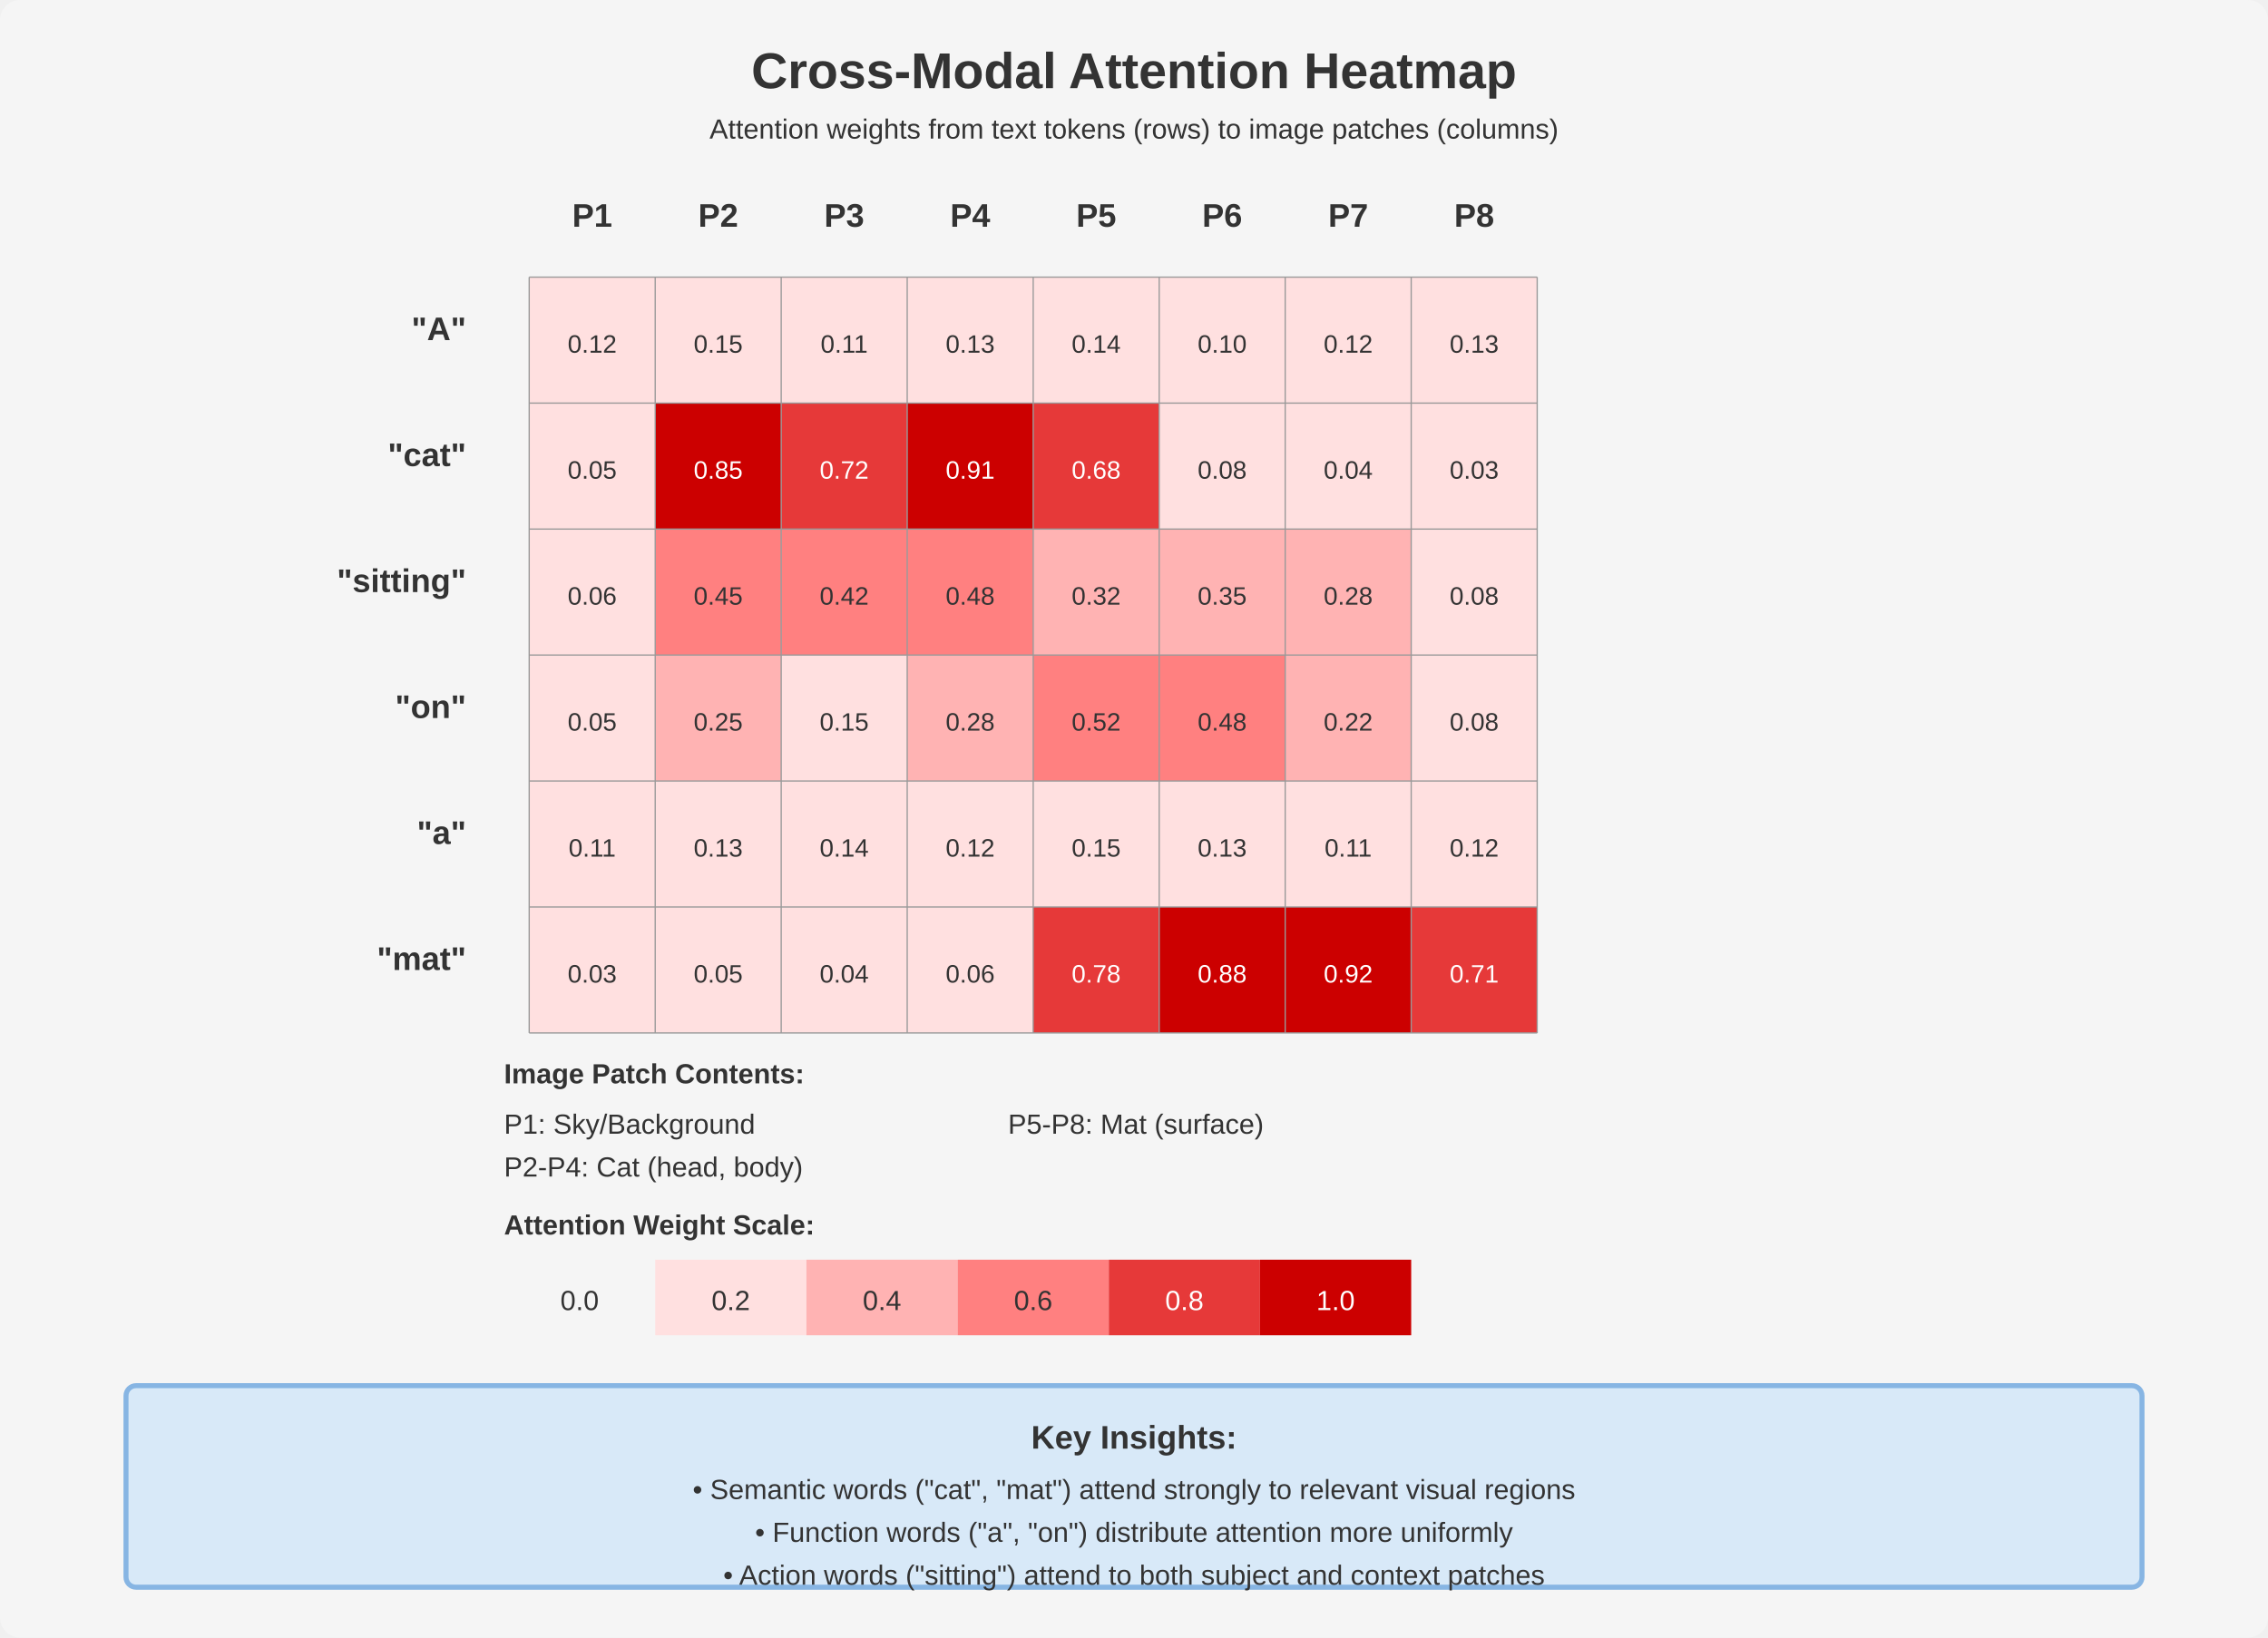
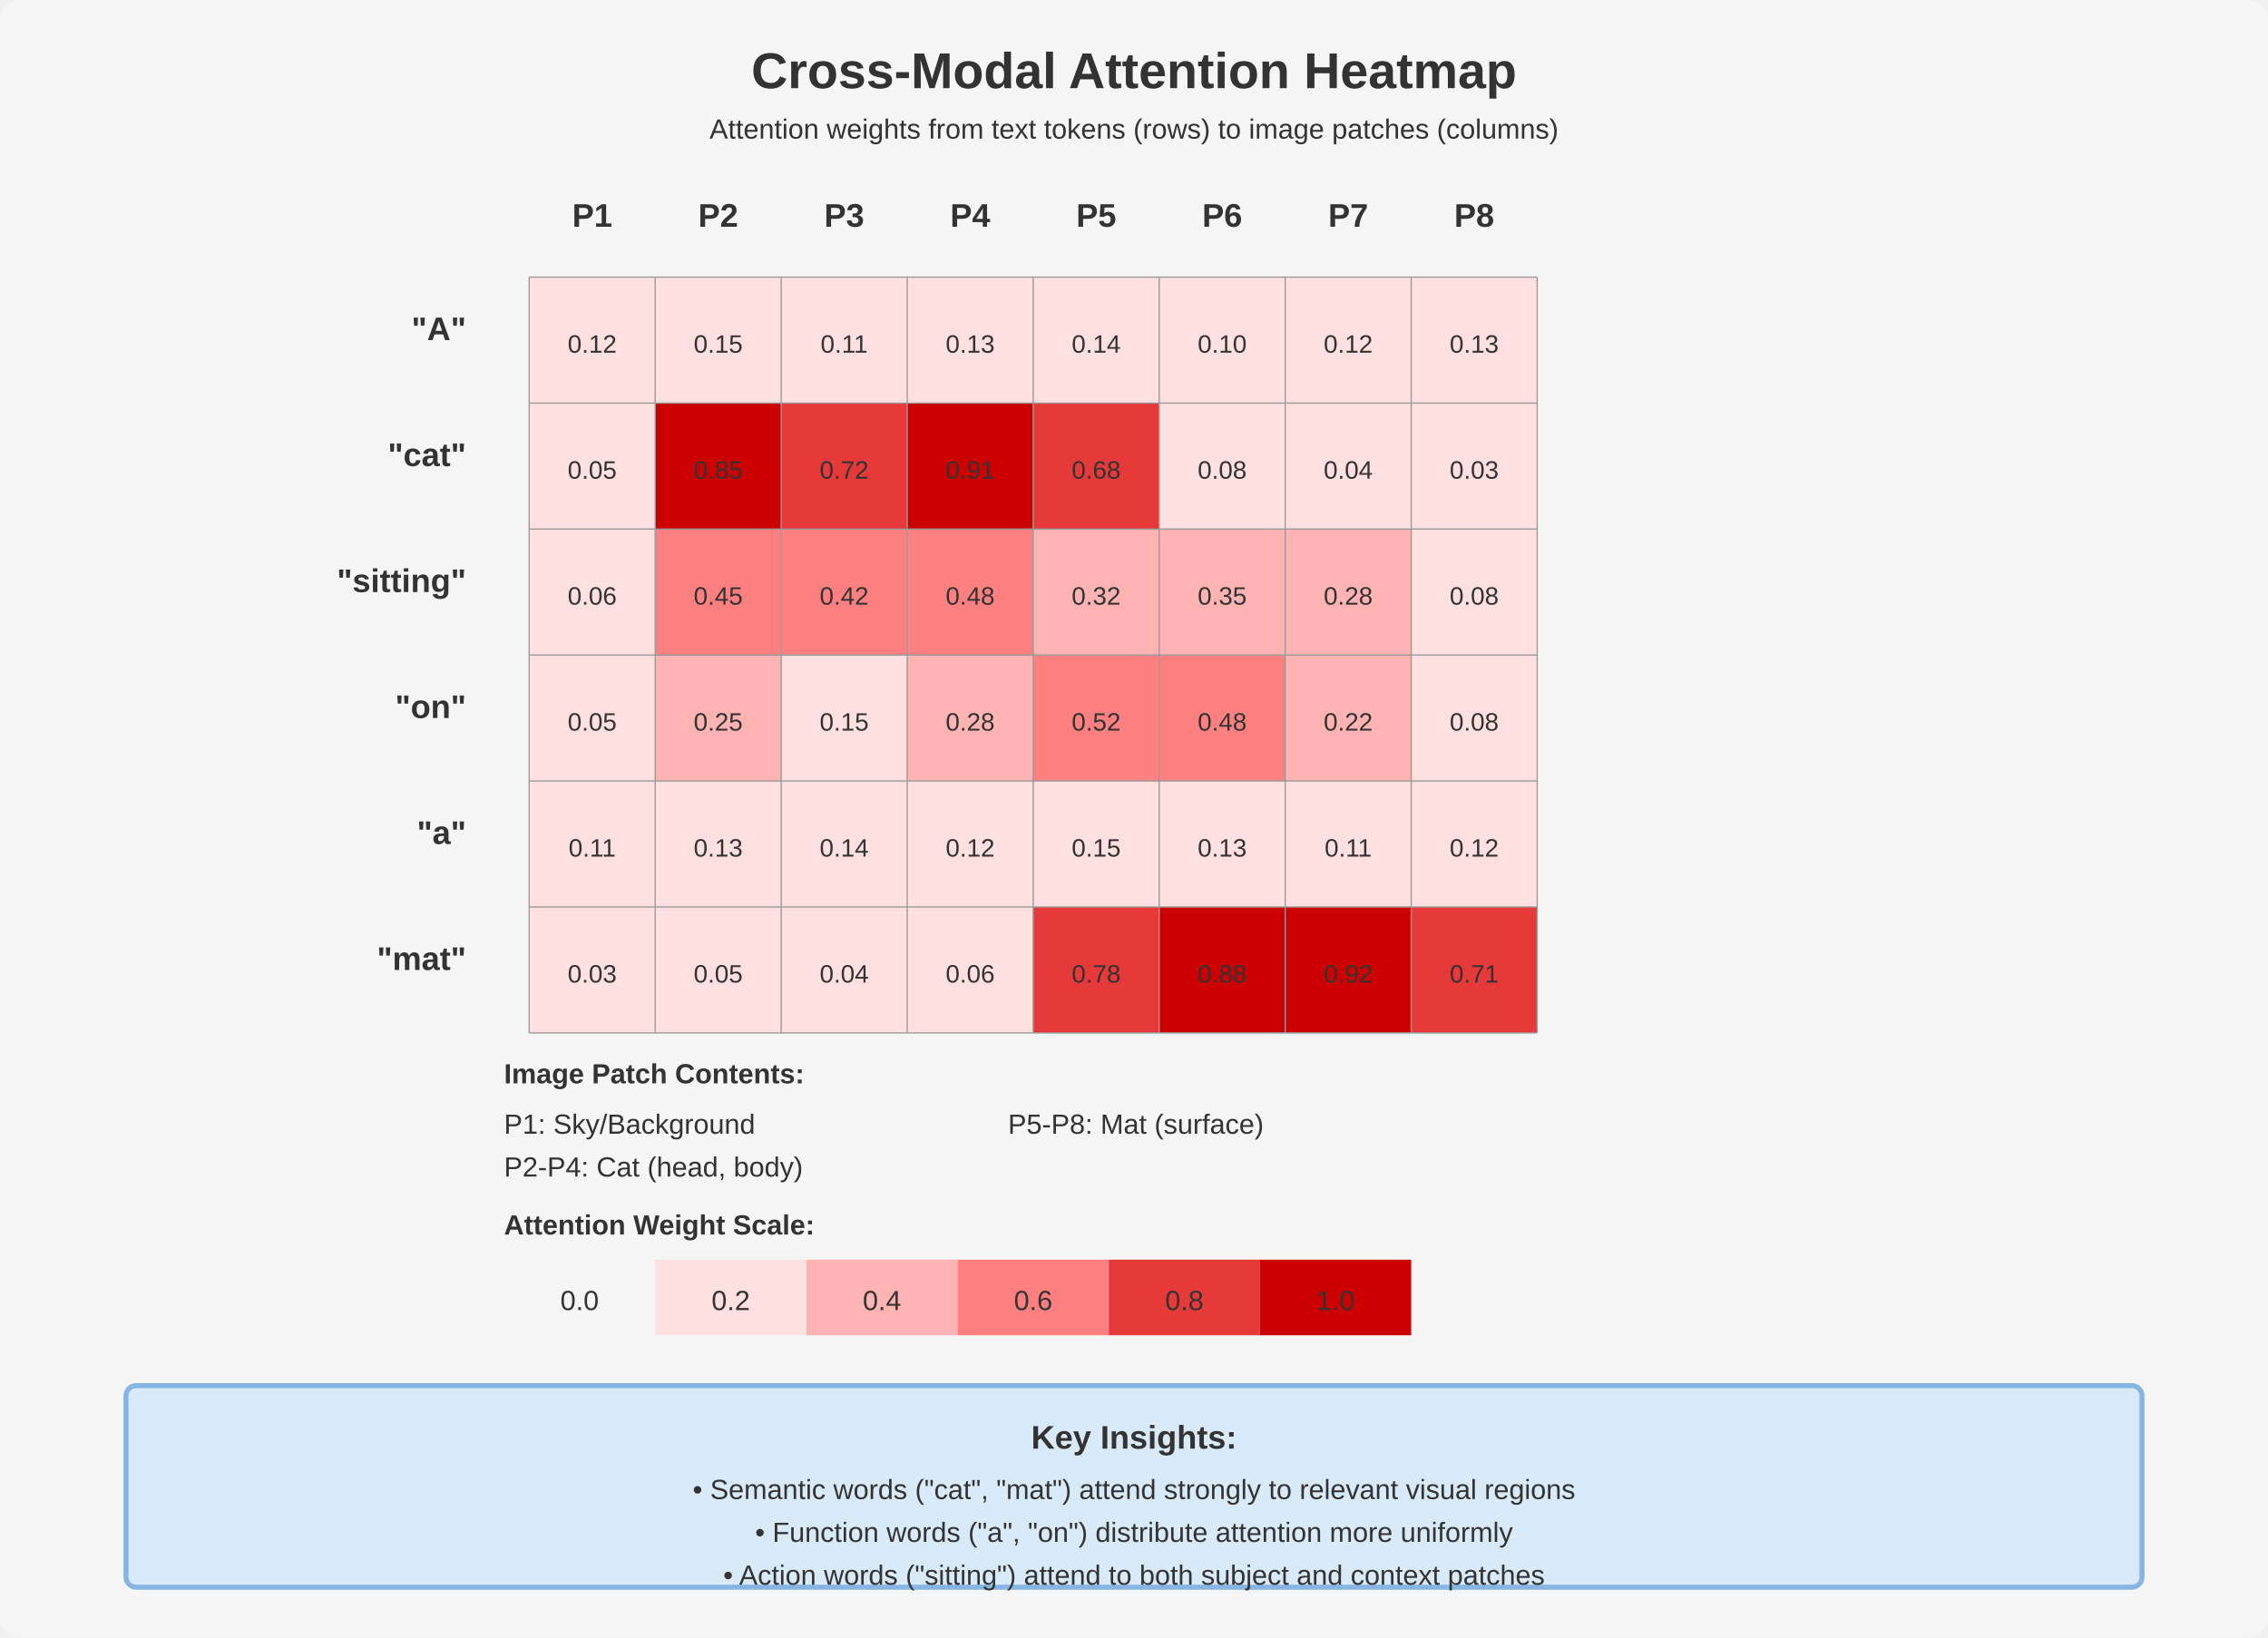
<svg xmlns="http://www.w3.org/2000/svg" viewBox="0 0 900 650">
  <style>
    .bg-main { fill: #f5f5f5; }
    .text-color { fill: #333; }
    .title-text { font-size: 20px; font-weight: bold; }
    .label-text { font-size: 13px; font-weight: 600; }
    .small-text { font-size: 11px; }
    .cell-text { font-size: 10px; }
    text { fill: #333; font-family: Arial, sans-serif; }
    .grid-line { stroke: #999; stroke-width: 0.5; }

    /* Heatmap colors - from low to high attention */
    .attn-0 { fill: #F5F5F5; }
    .attn-1 { fill: #FFE0E0; }
    .attn-2 { fill: #FFB3B3; }
    .attn-3 { fill: #FF8080; }
    .attn-4 { fill: #E63939; }
    .attn-5 { fill: #CC0000; }

    @media (prefers-color-scheme: dark) {
      .bg-main { fill: #1a1a1a; }
      .text-color { fill: #fff; }
      text { fill: #fff; }
      .grid-line { stroke: #666; }
      .attn-0 { fill: #2A2A2A; }
      .attn-1 { fill: #4A2020; }
      .attn-2 { fill: #6A3030; }
      .attn-3 { fill: #8A4040; }
      .attn-4 { fill: #7a3535; }
      .attn-5 { fill: #6a2d2d; }
      rect[fill="#BBDEFB"] { fill: #1a3a4a; }
    }
  </style>
  <rect class="bg-main" width="900" height="650" rx="8" />
  <text x="450" y="35" class="title-text text-color" text-anchor="middle">Cross-Modal Attention Heatmap</text>
  <text x="450" y="55" class="small-text text-color" text-anchor="middle">Attention weights from text tokens (rows) to image patches (columns)</text>
  <g id="heatmap" transform="translate(200, 100)">
    <text x="35" y="-10" class="label-text text-color" text-anchor="middle">P1</text>
    <text x="85" y="-10" class="label-text text-color" text-anchor="middle">P2</text>
    <text x="135" y="-10" class="label-text text-color" text-anchor="middle">P3</text>
    <text x="185" y="-10" class="label-text text-color" text-anchor="middle">P4</text>
    <text x="235" y="-10" class="label-text text-color" text-anchor="middle">P5</text>
    <text x="285" y="-10" class="label-text text-color" text-anchor="middle">P6</text>
    <text x="335" y="-10" class="label-text text-color" text-anchor="middle">P7</text>
    <text x="385" y="-10" class="label-text text-color" text-anchor="middle">P8</text>
    <text x="-15" y="35" class="label-text text-color" text-anchor="end">"A"</text>
    <text x="-15" y="85" class="label-text text-color" text-anchor="end">"cat"</text>
    <text x="-15" y="135" class="label-text text-color" text-anchor="end">"sitting"</text>
    <text x="-15" y="185" class="label-text text-color" text-anchor="end">"on"</text>
    <text x="-15" y="235" class="label-text text-color" text-anchor="end">"a"</text>
    <text x="-15" y="285" class="label-text text-color" text-anchor="end">"mat"</text>
    <rect class="attn-1" x="10" y="10" width="50" height="50" />
    <text x="35" y="40" class="cell-text text-color" text-anchor="middle">0.12</text>
    <rect class="attn-1" x="60" y="10" width="50" height="50" />
    <text x="85" y="40" class="cell-text text-color" text-anchor="middle">0.15</text>
    <rect class="attn-1" x="110" y="10" width="50" height="50" />
    <text x="135" y="40" class="cell-text text-color" text-anchor="middle">0.11</text>
    <rect class="attn-1" x="160" y="10" width="50" height="50" />
    <text x="185" y="40" class="cell-text text-color" text-anchor="middle">0.13</text>
    <rect class="attn-1" x="210" y="10" width="50" height="50" />
    <text x="235" y="40" class="cell-text text-color" text-anchor="middle">0.14</text>
    <rect class="attn-1" x="260" y="10" width="50" height="50" />
    <text x="285" y="40" class="cell-text text-color" text-anchor="middle">0.10</text>
    <rect class="attn-1" x="310" y="10" width="50" height="50" />
    <text x="335" y="40" class="cell-text text-color" text-anchor="middle">0.12</text>
    <rect class="attn-1" x="360" y="10" width="50" height="50" />
    <text x="385" y="40" class="cell-text text-color" text-anchor="middle">0.13</text>
    <rect class="attn-1" x="10" y="60" width="50" height="50" />
    <text x="35" y="90" class="cell-text text-color" text-anchor="middle">0.05</text>
    <rect class="attn-5" x="60" y="60" width="50" height="50" />
-     <text x="85" y="90" class="cell-text" style="fill: #fff !important;" text-anchor="middle">0.85</text>
+     <text x="85" y="90" class="cell-text" text-anchor="middle">0.85</text>
    <rect class="attn-4" x="110" y="60" width="50" height="50" />
-     <text x="135" y="90" class="cell-text" style="fill: #fff !important;" text-anchor="middle">0.72</text>
+     <text x="135" y="90" class="cell-text" text-anchor="middle">0.72</text>
    <rect class="attn-5" x="160" y="60" width="50" height="50" />
-     <text x="185" y="90" class="cell-text" style="fill: #fff !important;" text-anchor="middle">0.91</text>
+     <text x="185" y="90" class="cell-text" text-anchor="middle">0.91</text>
    <rect class="attn-4" x="210" y="60" width="50" height="50" />
-     <text x="235" y="90" class="cell-text" style="fill: #fff !important;" text-anchor="middle">0.68</text>
+     <text x="235" y="90" class="cell-text" text-anchor="middle">0.68</text>
    <rect class="attn-1" x="260" y="60" width="50" height="50" />
    <text x="285" y="90" class="cell-text text-color" text-anchor="middle">0.08</text>
    <rect class="attn-1" x="310" y="60" width="50" height="50" />
    <text x="335" y="90" class="cell-text text-color" text-anchor="middle">0.04</text>
    <rect class="attn-1" x="360" y="60" width="50" height="50" />
    <text x="385" y="90" class="cell-text text-color" text-anchor="middle">0.03</text>
    <rect class="attn-1" x="10" y="110" width="50" height="50" />
    <text x="35" y="140" class="cell-text text-color" text-anchor="middle">0.06</text>
    <rect class="attn-3" x="60" y="110" width="50" height="50" />
    <text x="85" y="140" class="cell-text text-color" text-anchor="middle">0.45</text>
    <rect class="attn-3" x="110" y="110" width="50" height="50" />
    <text x="135" y="140" class="cell-text text-color" text-anchor="middle">0.42</text>
    <rect class="attn-3" x="160" y="110" width="50" height="50" />
    <text x="185" y="140" class="cell-text text-color" text-anchor="middle">0.48</text>
    <rect class="attn-2" x="210" y="110" width="50" height="50" />
    <text x="235" y="140" class="cell-text text-color" text-anchor="middle">0.32</text>
    <rect class="attn-2" x="260" y="110" width="50" height="50" />
    <text x="285" y="140" class="cell-text text-color" text-anchor="middle">0.35</text>
    <rect class="attn-2" x="310" y="110" width="50" height="50" />
    <text x="335" y="140" class="cell-text text-color" text-anchor="middle">0.28</text>
    <rect class="attn-1" x="360" y="110" width="50" height="50" />
    <text x="385" y="140" class="cell-text text-color" text-anchor="middle">0.08</text>
    <rect class="attn-1" x="10" y="160" width="50" height="50" />
    <text x="35" y="190" class="cell-text text-color" text-anchor="middle">0.05</text>
    <rect class="attn-2" x="60" y="160" width="50" height="50" />
    <text x="85" y="190" class="cell-text text-color" text-anchor="middle">0.25</text>
    <rect class="attn-1" x="110" y="160" width="50" height="50" />
    <text x="135" y="190" class="cell-text text-color" text-anchor="middle">0.15</text>
    <rect class="attn-2" x="160" y="160" width="50" height="50" />
    <text x="185" y="190" class="cell-text text-color" text-anchor="middle">0.28</text>
    <rect class="attn-3" x="210" y="160" width="50" height="50" />
    <text x="235" y="190" class="cell-text text-color" text-anchor="middle">0.52</text>
    <rect class="attn-3" x="260" y="160" width="50" height="50" />
    <text x="285" y="190" class="cell-text text-color" text-anchor="middle">0.48</text>
    <rect class="attn-2" x="310" y="160" width="50" height="50" />
    <text x="335" y="190" class="cell-text text-color" text-anchor="middle">0.22</text>
    <rect class="attn-1" x="360" y="160" width="50" height="50" />
    <text x="385" y="190" class="cell-text text-color" text-anchor="middle">0.08</text>
    <rect class="attn-1" x="10" y="210" width="50" height="50" />
    <text x="35" y="240" class="cell-text text-color" text-anchor="middle">0.11</text>
    <rect class="attn-1" x="60" y="210" width="50" height="50" />
    <text x="85" y="240" class="cell-text text-color" text-anchor="middle">0.13</text>
    <rect class="attn-1" x="110" y="210" width="50" height="50" />
    <text x="135" y="240" class="cell-text text-color" text-anchor="middle">0.14</text>
    <rect class="attn-1" x="160" y="210" width="50" height="50" />
    <text x="185" y="240" class="cell-text text-color" text-anchor="middle">0.12</text>
    <rect class="attn-1" x="210" y="210" width="50" height="50" />
    <text x="235" y="240" class="cell-text text-color" text-anchor="middle">0.15</text>
    <rect class="attn-1" x="260" y="210" width="50" height="50" />
    <text x="285" y="240" class="cell-text text-color" text-anchor="middle">0.13</text>
    <rect class="attn-1" x="310" y="210" width="50" height="50" />
    <text x="335" y="240" class="cell-text text-color" text-anchor="middle">0.11</text>
    <rect class="attn-1" x="360" y="210" width="50" height="50" />
    <text x="385" y="240" class="cell-text text-color" text-anchor="middle">0.12</text>
    <rect class="attn-1" x="10" y="260" width="50" height="50" />
    <text x="35" y="290" class="cell-text text-color" text-anchor="middle">0.03</text>
    <rect class="attn-1" x="60" y="260" width="50" height="50" />
    <text x="85" y="290" class="cell-text text-color" text-anchor="middle">0.05</text>
    <rect class="attn-1" x="110" y="260" width="50" height="50" />
    <text x="135" y="290" class="cell-text text-color" text-anchor="middle">0.04</text>
    <rect class="attn-1" x="160" y="260" width="50" height="50" />
    <text x="185" y="290" class="cell-text text-color" text-anchor="middle">0.06</text>
    <rect class="attn-4" x="210" y="260" width="50" height="50" />
-     <text x="235" y="290" class="cell-text" style="fill: #fff !important;" text-anchor="middle">0.78</text>
+     <text x="235" y="290" class="cell-text" text-anchor="middle">0.78</text>
    <rect class="attn-5" x="260" y="260" width="50" height="50" />
-     <text x="285" y="290" class="cell-text" style="fill: #fff !important;" text-anchor="middle">0.88</text>
+     <text x="285" y="290" class="cell-text" text-anchor="middle">0.88</text>
    <rect class="attn-5" x="310" y="260" width="50" height="50" />
-     <text x="335" y="290" class="cell-text" style="fill: #fff !important;" text-anchor="middle">0.92</text>
+     <text x="335" y="290" class="cell-text" text-anchor="middle">0.92</text>
    <rect class="attn-4" x="360" y="260" width="50" height="50" />
-     <text x="385" y="290" class="cell-text" style="fill: #fff !important;" text-anchor="middle">0.71</text>
+     <text x="385" y="290" class="cell-text" text-anchor="middle">0.71</text>
    <line class="grid-line" x1="10" y1="10" x2="410" y2="10" />
    <line class="grid-line" x1="10" y1="60" x2="410" y2="60" />
    <line class="grid-line" x1="10" y1="110" x2="410" y2="110" />
    <line class="grid-line" x1="10" y1="160" x2="410" y2="160" />
    <line class="grid-line" x1="10" y1="210" x2="410" y2="210" />
    <line class="grid-line" x1="10" y1="260" x2="410" y2="260" />
    <line class="grid-line" x1="10" y1="310" x2="410" y2="310" />
    <line class="grid-line" x1="10" y1="10" x2="10" y2="310" />
    <line class="grid-line" x1="60" y1="10" x2="60" y2="310" />
    <line class="grid-line" x1="110" y1="10" x2="110" y2="310" />
    <line class="grid-line" x1="160" y1="10" x2="160" y2="310" />
    <line class="grid-line" x1="210" y1="10" x2="210" y2="310" />
    <line class="grid-line" x1="260" y1="10" x2="260" y2="310" />
    <line class="grid-line" x1="310" y1="10" x2="310" y2="310" />
    <line class="grid-line" x1="360" y1="10" x2="360" y2="310" />
    <line class="grid-line" x1="410" y1="10" x2="410" y2="310" />
  </g>
  <g transform="translate(200, 430)">
    <text x="0" y="0" class="small-text text-color" font-weight="600">Image Patch Contents:</text>
    <text x="0" y="20" class="small-text text-color">P1: Sky/Background</text>
    <text x="0" y="37" class="small-text text-color">P2-P4: Cat (head, body)</text>
    <text x="200" y="20" class="small-text text-color">P5-P8: Mat (surface)</text>
  </g>
  <g transform="translate(200, 490)">
    <text x="0" y="0" class="small-text text-color" font-weight="600">Attention Weight Scale:</text>
    <rect class="attn-0" x="0" y="10" width="60" height="30" />
    <text x="30" y="30" class="small-text text-color" text-anchor="middle">0.0</text>
    <rect class="attn-1" x="60" y="10" width="60" height="30" />
    <text x="90" y="30" class="small-text text-color" text-anchor="middle">0.2</text>
    <rect class="attn-2" x="120" y="10" width="60" height="30" />
    <text x="150" y="30" class="small-text text-color" text-anchor="middle">0.4</text>
    <rect class="attn-3" x="180" y="10" width="60" height="30" />
    <text x="210" y="30" class="small-text text-color" text-anchor="middle">0.6</text>
    <rect class="attn-4" x="240" y="10" width="60" height="30" fill="#E63939" />
-     <text x="270" y="30" class="small-text" style="fill: #fff !important;" text-anchor="middle">0.8</text>
+     <text x="270" y="30" class="small-text" text-anchor="middle">0.8</text>
    <rect class="attn-5" x="300" y="10" width="60" height="30" fill="#CC0000" />
-     <text x="330" y="30" class="small-text" style="fill: #fff !important;" text-anchor="middle">1.0</text>
+     <text x="330" y="30" class="small-text" text-anchor="middle">1.0</text>
  </g>
  <g transform="translate(50, 550)">
    <rect fill="#BBDEFB" stroke="#1976D2" stroke-width="2" width="800" height="80" rx="4" opacity="0.5" />
    <text x="400" y="25" class="label-text text-color" text-anchor="middle" font-weight="600">Key Insights:</text>
    <text x="400" y="45" class="small-text text-color" text-anchor="middle">• Semantic words ("cat", "mat") attend strongly to relevant visual regions</text>
    <text x="400" y="62" class="small-text text-color" text-anchor="middle">• Function words ("a", "on") distribute attention more uniformly</text>
    <text x="400" y="79" class="small-text text-color" text-anchor="middle">• Action words ("sitting") attend to both subject and context patches</text>
  </g>
</svg>
